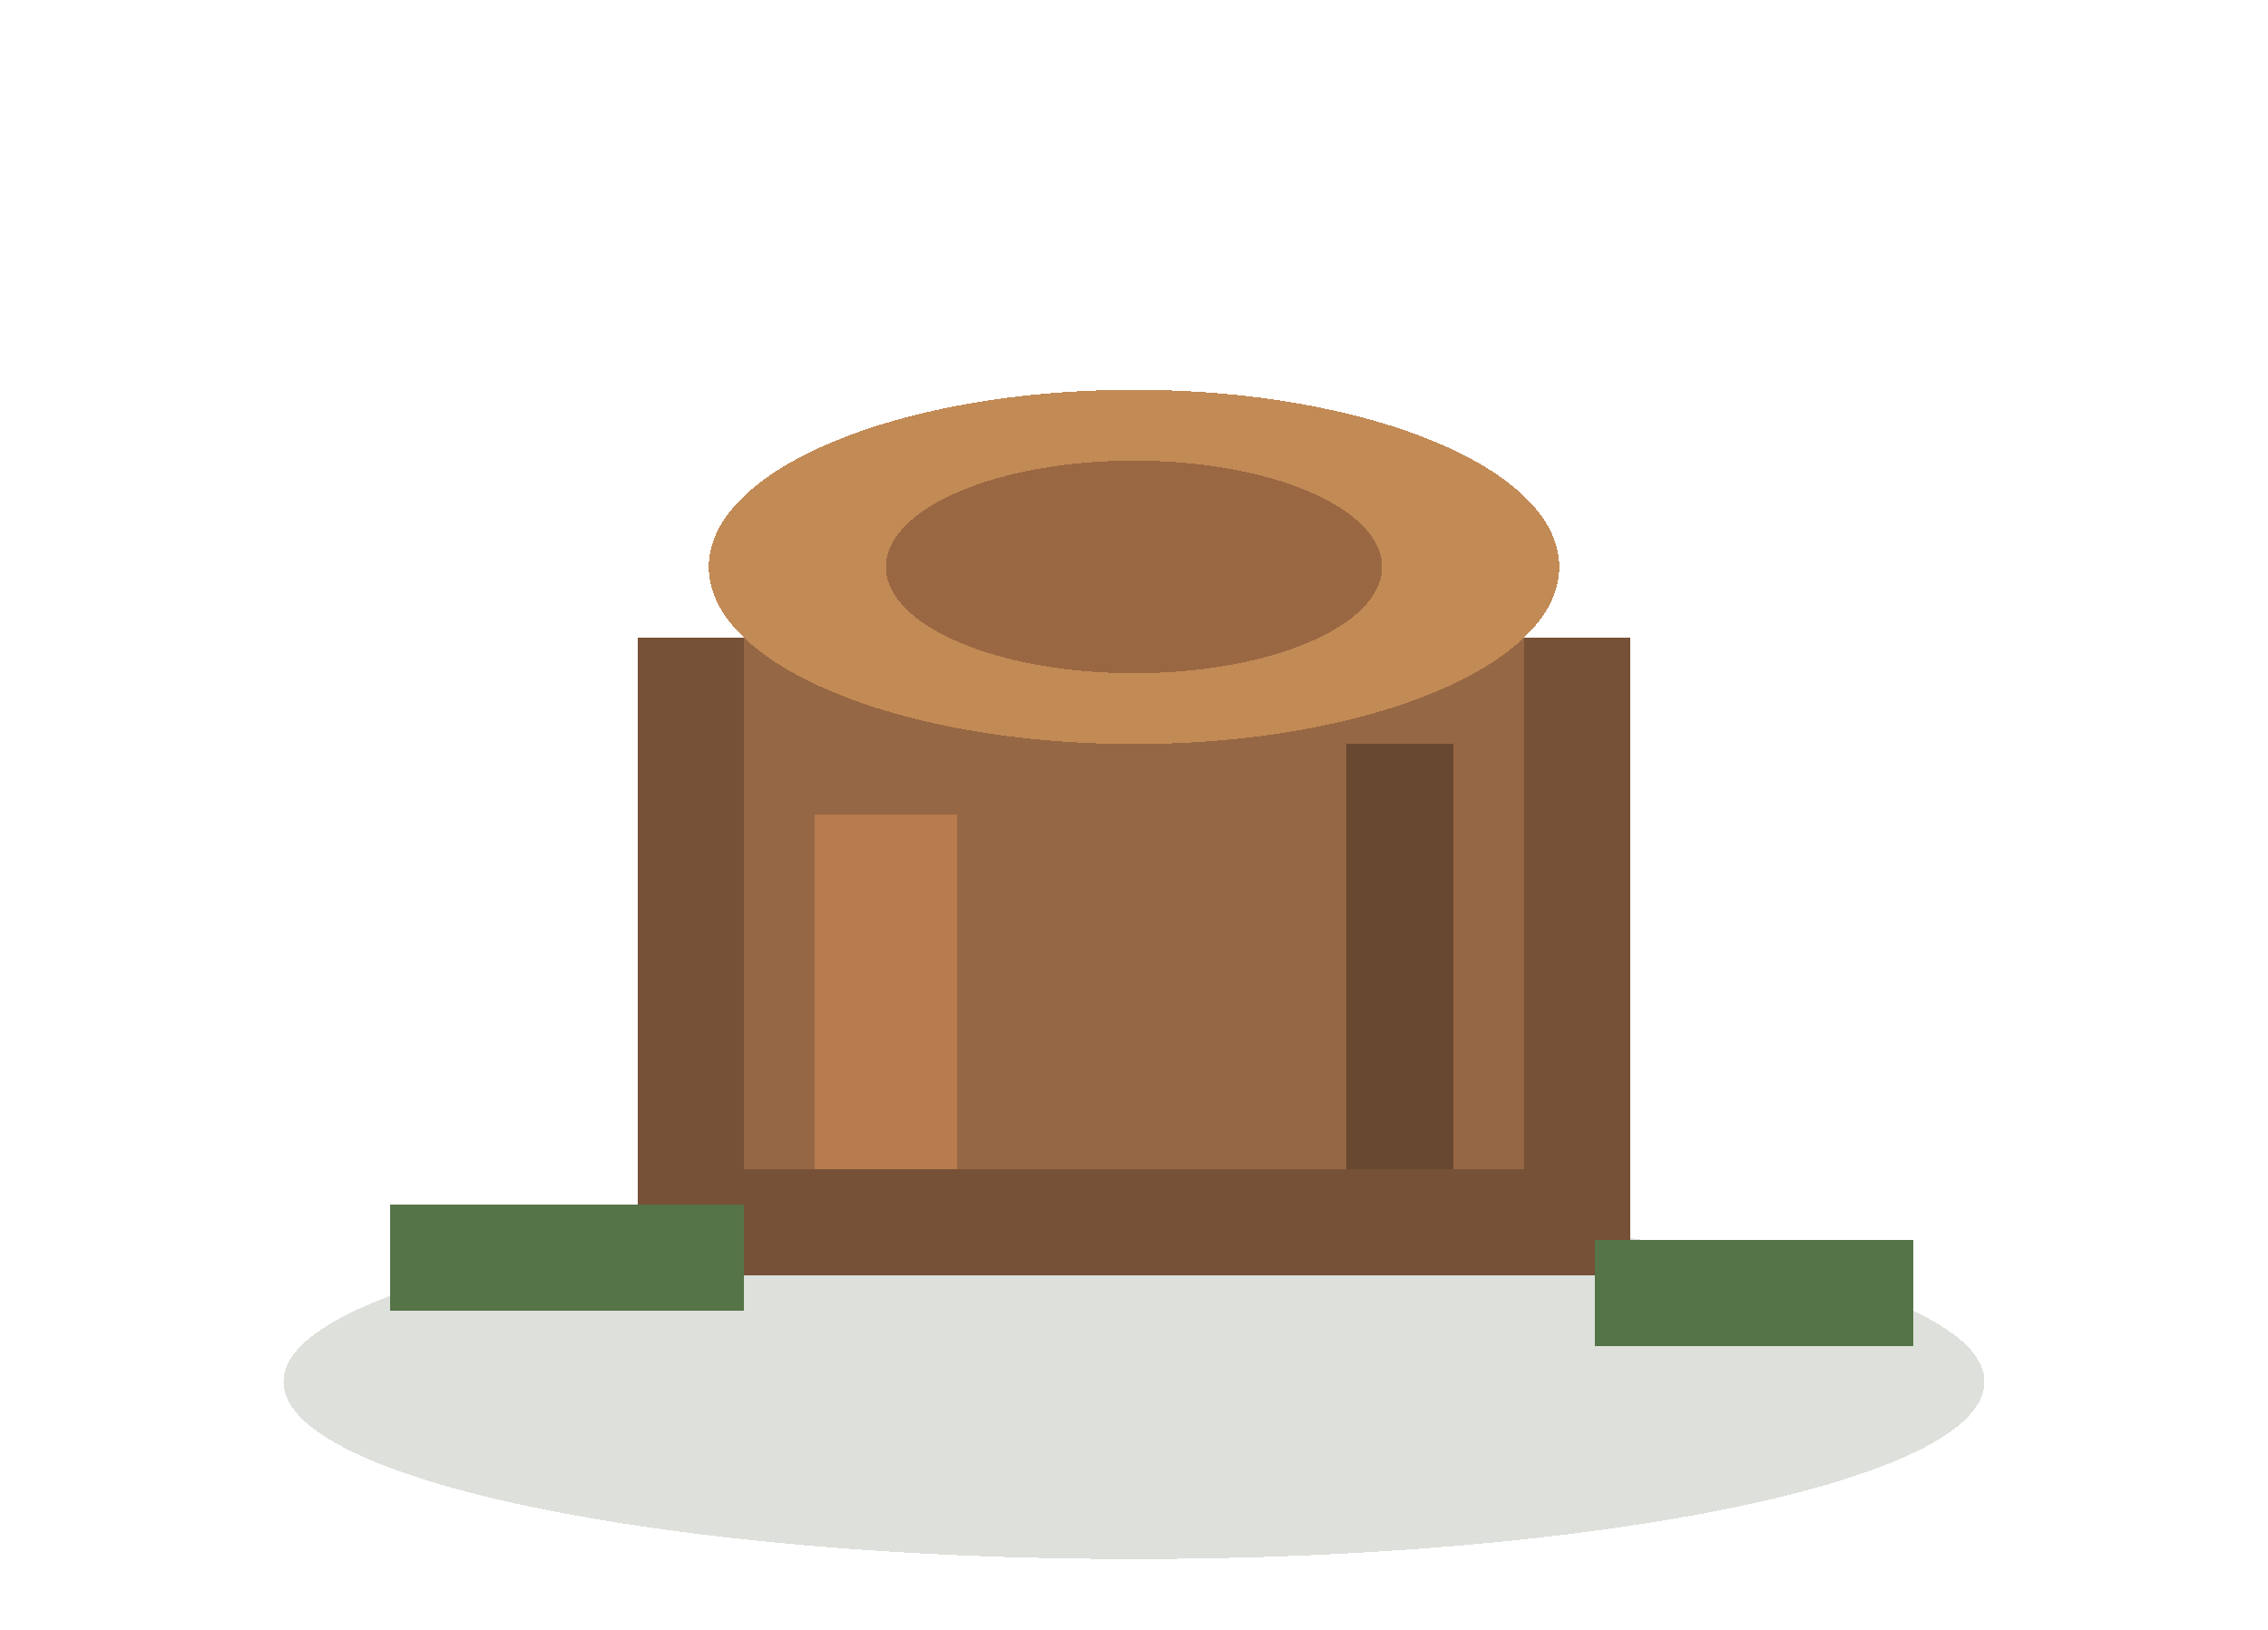
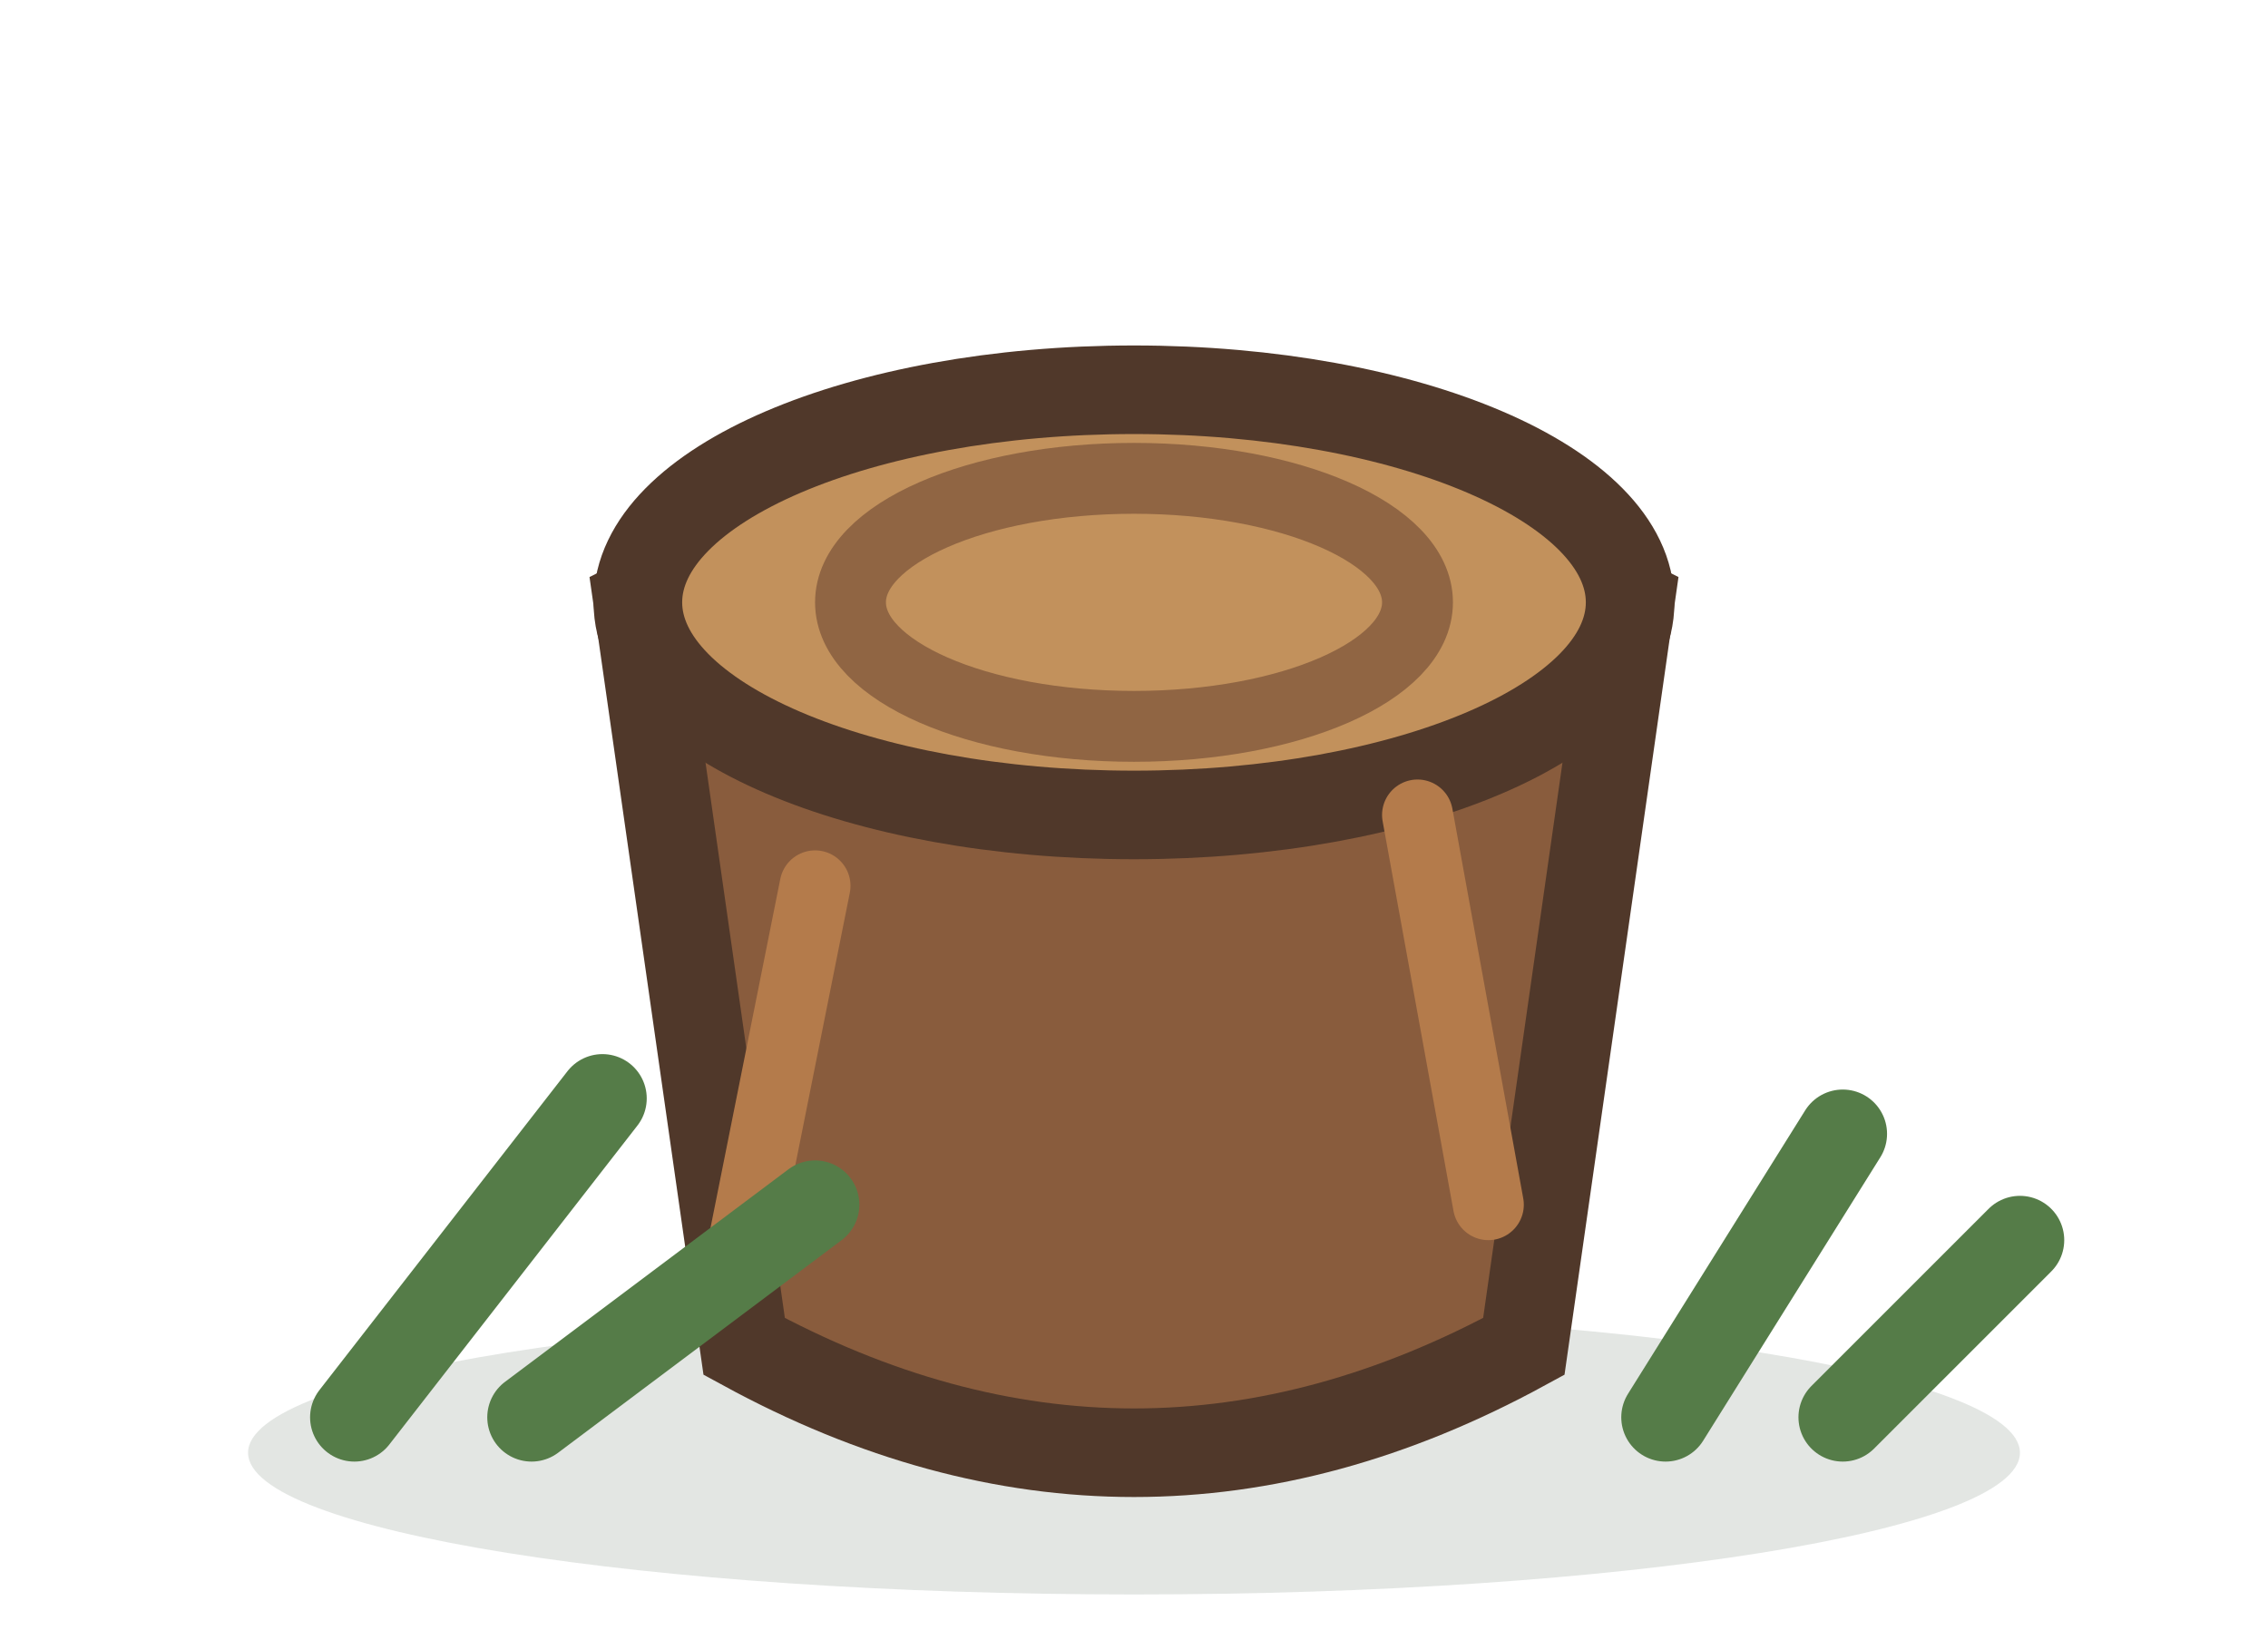
- <svg xmlns="http://www.w3.org/2000/svg" width="64" height="46" viewBox="0 0 64 46" shape-rendering="crispEdges">
-   <rect width="64" height="46" fill="none" />
-   <ellipse cx="32" cy="39" rx="24" ry="5" fill="#405238" opacity=".18" />
-   <rect x="18" y="18" width="28" height="18" fill="#765137" />
-   <rect x="21" y="16" width="22" height="17" fill="#966744" />
-   <ellipse cx="32" cy="16" rx="12" ry="5" fill="#c28a55" />
-   <ellipse cx="32" cy="16" rx="7" ry="3" fill="#9a6743" />
-   <rect x="23" y="23" width="4" height="10" fill="#b77b4d" />
-   <rect x="38" y="21" width="3" height="12" fill="#684831" />
-   <rect x="11" y="34" width="10" height="3" fill="#557447" />
-   <rect x="45" y="35" width="9" height="3" fill="#557447" />
+ <svg xmlns="http://www.w3.org/2000/svg" width="64" height="46" viewBox="0 0 64 46">
+   <ellipse cx="32" cy="41" rx="25" ry="4" fill="#314936" opacity=".14" />
+   <path d="M18 17q14-7 28 0l-3 21q-11 6-22 0z" fill="#895c3d" stroke="#50382a" stroke-width="2.5" />
+   <ellipse cx="32" cy="17" rx="14" ry="6" fill="#c2915c" stroke="#50382a" stroke-width="2.5" />
+   <ellipse cx="32" cy="17" rx="8" ry="3.5" fill="none" stroke="#906543" stroke-width="2" />
+   <path d="M23 25l-2 10M40 23l2 11" stroke="#b47b4b" stroke-width="2" stroke-linecap="round" />
+   <path d="M10 40l7-9m-2 9l8-6M47 40l5-8m0 8l5-5" stroke="#557c48" stroke-width="2.5" stroke-linecap="round" />
</svg>
